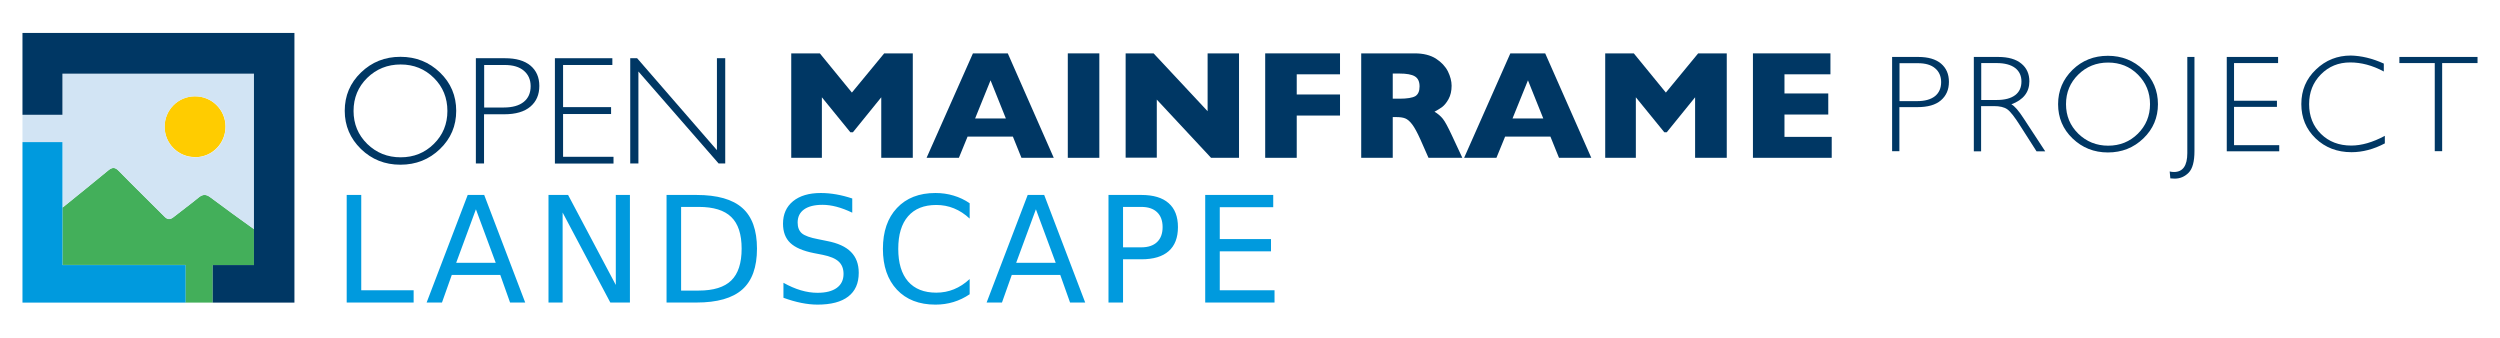
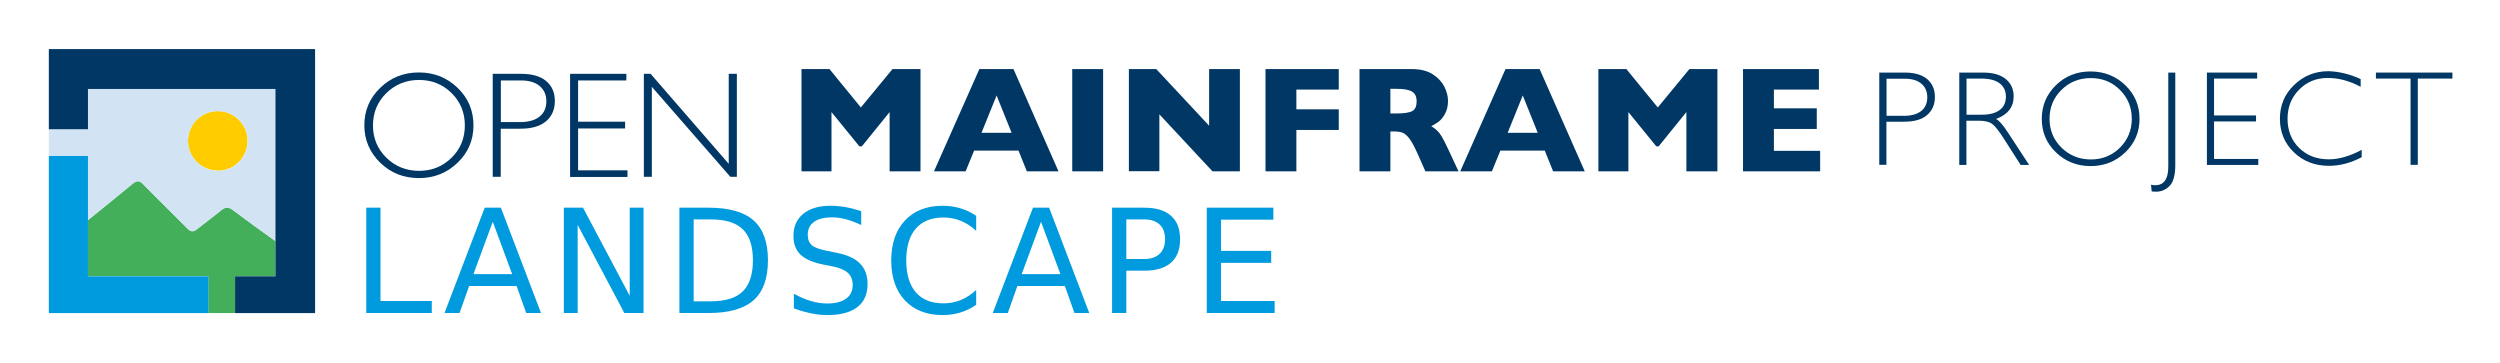
- <svg xmlns="http://www.w3.org/2000/svg" xml:space="preserve" style="enable-background:new 0 0 1958 264.6;" viewBox="0 0 1958 264.6" y="0px" x="0px" id="Layer_1" version="1.1">
-   <defs id="defs57" />
-   <style id="style10" type="text/css">
- 	.st0{fill:#43AF5A;}
- 	.st1{fill:#FFCC00;}
- 	.st2{fill:#D2E4F4;}
- 	.st3{fill:#009ADE;}
- 	.st4{fill:#003764;}
- 	.st5{font-family:'GillSans-Light';}
- 	.st6{font-size:115.578px;}
- 	.st7{letter-spacing:6;}
- </style>
+ <svg xmlns="http://www.w3.org/2000/svg" role="img" viewBox="-21.46 -13.46 1999.92 289.92">
+   <style>svg {enable-background:new 0 0 1958 264.6}</style>
+   <style id="style10" type="text/css">.st3{fill:#009ade}.st4{fill:#003764}</style>
  <g id="g52">
-     <path id="path14" d="M166.6,207.6h32.3v-28.2c-11.4-8.2-22.8-16.4-34-24.8c-3.4-2.6-6-2.7-9.4,0.1c-6.4,5.3-13.1,10.1-19.6,15.3   c-2.7,2.1-4.7,2.1-7.2-0.5c-11.8-11.9-23.9-23.6-35.6-35.6c-2.9-3.1-5.1-3.1-8.3-0.5c-11.9,9.8-23.9,19.5-35.9,29.2v44.9h96.3V237   h21.4L166.6,207.6L166.6,207.6z" class="st0" />
-     <path id="path16" d="M153,123.1c13.2-0.1,23.7-10.9,23.6-24.1s-10.9-23.7-24.1-23.6c-13.1,0.1-23.6,10.8-23.6,23.8   c0,13.2,10.7,23.8,23.8,23.8C152.8,123.1,152.9,123.1,153,123.1z" class="st1" />
-     <path id="path18" d="M48.9,111.3v51.4c12-9.7,24-19.4,35.9-29.2c3.2-2.6,5.3-2.6,8.3,0.5c11.7,12,23.8,23.7,35.6,35.6   c2.5,2.6,4.5,2.6,7.2,0.5c6.5-5.2,13.2-10,19.6-15.3c3.4-2.8,6-2.7,9.4-0.1c11.2,8.4,22.5,16.6,34,24.8V57.7h-150v32.1H17.6v21.4   L48.9,111.3L48.9,111.3z M152.9,75.5c13-0.1,23.7,10.3,23.8,23.3v0l0,0c0,0.2,0,0.4,0,0.6c0,13.2-10.7,23.9-23.9,23.8   c-13.2,0-23.9-10.7-23.8-23.9c0,0,0,0,0,0v0l0,0c-0.1-13.1,10.4-23.7,23.4-23.8l0,0l0,0C152.5,75.5,152.7,75.5,152.9,75.5z" class="st2" />
+     <path id="path14" fill="#43af5a" d="M166.6,207.6h32.3v-28.2c-11.4-8.2-22.8-16.4-34-24.8c-3.4-2.6-6-2.7-9.4,0.1c-6.4,5.3-13.1,10.1-19.6,15.3 c-2.7,2.1-4.7,2.1-7.2-0.5c-11.8-11.9-23.9-23.6-35.6-35.6c-2.9-3.1-5.1-3.1-8.3-0.5c-11.9,9.8-23.9,19.5-35.9,29.2v44.9h96.3V237 h21.4L166.6,207.6L166.6,207.6z" />
+     <path id="path16" fill="#fc0" d="M153,123.1c13.2-0.1,23.7-10.9,23.6-24.1s-10.9-23.7-24.1-23.6c-13.1,0.1-23.6,10.8-23.6,23.8 c0,13.2,10.7,23.8,23.8,23.8C152.8,123.1,152.9,123.1,153,123.1z" />
+     <path id="path18" fill="#d2e4f4" d="M48.9,111.3v51.4c12-9.7,24-19.4,35.9-29.2c3.2-2.6,5.3-2.6,8.3,0.5c11.7,12,23.8,23.7,35.6,35.6 c2.5,2.6,4.5,2.6,7.2,0.5c6.5-5.2,13.2-10,19.6-15.3c3.4-2.8,6-2.7,9.4-0.1c11.2,8.4,22.5,16.6,34,24.8V57.7h-150v32.1H17.6v21.4 L48.9,111.3L48.9,111.3z M152.9,75.5c13-0.1,23.7,10.3,23.8,23.3v0l0,0c0,0.2,0,0.4,0,0.6c0,13.2-10.7,23.9-23.9,23.8 c-13.2,0-23.9-10.7-23.8-23.9c0,0,0,0,0,0v0l0,0c-0.1-13.1,10.4-23.7,23.4-23.8l0,0l0,0C152.5,75.5,152.7,75.5,152.9,75.5z" />
    <path id="path20" d="M145.2,207.6H48.9v-96.3H17.6V237h127.7V207.6z" class="st3" />
    <path id="path22" d="M17.6,34.7v55.2h31.3V57.7h150v149.9h-32.3V237h64V25.8h-213V34.7z" class="st4" />
    <g id="g48">
      <g id="XMLID_184_">
-         <path d="M1482,44.6h20.3c7.8,0,13.7,1.7,17.9,5.2c4.1,3.5,6.2,8.2,6.2,14.3c0,6.1-2.1,10.9-6.3,14.5     c-4.2,3.6-10.3,5.3-18.4,5.3h-14.1v34.5h-5.7V44.6z M1487.7,49.4v29.8h13.7c6.2,0,10.8-1.3,14.1-3.9c3.2-2.6,4.8-6.3,4.8-11     c0-4.5-1.6-8.2-4.7-10.8c-3.1-2.7-7.6-4-13.5-4H1487.7z" class="st4" id="XMLID_199_" />
-         <path d="M1546,44.6h18.9c7.9,0,14,1.7,18.2,5.2c4.2,3.4,6.3,8.1,6.3,13.9c0,8.5-4.7,14.5-14.1,18     c2.4,1.2,5.7,4.9,9.8,11.3l16.7,25.5h-6.8l-12.9-20.2c-4.3-6.8-7.6-11-10-12.7c-2.4-1.7-5.9-2.5-10.5-2.5h-10v35.4h-5.7V44.6z      M1551.7,49.4v28.9h12.3c6.2,0,11-1.3,14.3-3.8c3.3-2.5,4.9-6.1,4.9-10.7c0-4.5-1.7-8.1-5-10.6c-3.3-2.5-8.2-3.8-14.4-3.8H1551.7     z" class="st4" id="XMLID_196_" />
-         <path d="M1650.9,43.7c10.9,0,20.2,3.7,27.8,11c7.6,7.3,11.4,16.3,11.4,26.9     c0,10.5-3.8,19.5-11.4,26.8c-7.6,7.3-16.8,11-27.8,11c-10.9,0-20.1-3.7-27.7-11c-7.6-7.3-11.3-16.3-11.3-26.8     c0-10.6,3.8-19.5,11.3-26.9C1630.8,47.3,1640,43.7,1650.9,43.7z M1651.1,114.1c9.2,0,16.9-3.1,23.3-9.4c6.3-6.3,9.5-14,9.5-23.1     c0-9.2-3.2-16.9-9.5-23.2c-6.3-6.3-14.1-9.4-23.3-9.4c-9.2,0-17,3.1-23.4,9.4c-6.4,6.3-9.6,14-9.6,23.2c0,9.1,3.2,16.8,9.6,23.1     C1634.1,110.9,1641.9,114.1,1651.1,114.1z" class="st4" id="XMLID_193_" />
-         <path d="M1718.7,44.6v73.8c0,8.1-1.5,13.8-4.6,16.9c-3.1,3.1-6.7,4.6-10.9,4.6c-1,0-2.1-0.1-3.4-0.2     l-0.5-5.4c1.2,0.3,2.3,0.4,3.4,0.4c6.9,0,10.4-4.9,10.4-14.8V44.6H1718.7z" class="st4" id="XMLID_191_" />
-         <path d="M1784.2,44.6v4.8h-34.5v29.5h33.6v4.8h-33.6v30h35.4v4.8H1744V44.6H1784.2z" class="st4" id="XMLID_189_" />
-         <path d="M1867,49.8v6.2c-8.9-4.8-17.7-7.1-26.3-7.1c-9.2,0-16.8,3.1-23,9.4s-9.2,14-9.2,23.3     c0,9.4,3.1,17.2,9.3,23.3c6.2,6.1,14.1,9.1,23.7,9.1c8,0,16.8-2.5,26.3-7.6v5.9c-8.7,4.6-17.5,6.9-26.1,6.9     c-11.2,0-20.6-3.6-28.1-10.8c-7.5-7.2-11.2-16.2-11.2-26.9c0-10.8,3.8-19.8,11.5-27.1c7.6-7.3,16.7-10.9,27.3-10.9     C1849.4,43.7,1858,45.7,1867,49.8z" class="st4" id="XMLID_187_" />
-         <path d="M1940.4,44.6v4.8h-27.7v69h-5.8v-69h-27.7v-4.8H1940.4z" class="st4" id="XMLID_185_" />
+         <path id="XMLID_199_" d="M1482,44.6h20.3c7.8,0,13.7,1.7,17.9,5.2c4.1,3.5,6.2,8.2,6.2,14.3c0,6.1-2.1,10.9-6.3,14.5 c-4.2,3.6-10.3,5.3-18.4,5.3h-14.1v34.5h-5.7V44.6z M1487.7,49.4v29.8h13.7c6.2,0,10.8-1.3,14.1-3.9c3.2-2.6,4.8-6.3,4.8-11 c0-4.5-1.6-8.2-4.7-10.8c-3.1-2.7-7.6-4-13.5-4H1487.7z" class="st4" />
+         <path id="XMLID_196_" d="M1546,44.6h18.9c7.9,0,14,1.7,18.2,5.2c4.2,3.4,6.3,8.1,6.3,13.9c0,8.5-4.7,14.5-14.1,18 c2.4,1.2,5.7,4.9,9.8,11.3l16.7,25.5h-6.8l-12.9-20.2c-4.3-6.8-7.6-11-10-12.7c-2.4-1.7-5.9-2.5-10.5-2.5h-10v35.4h-5.7V44.6z M1551.7,49.4v28.9h12.3c6.2,0,11-1.3,14.3-3.8c3.3-2.5,4.9-6.1,4.9-10.7c0-4.5-1.7-8.1-5-10.6c-3.3-2.5-8.2-3.8-14.4-3.8H1551.7 z" class="st4" />
+         <path id="XMLID_193_" d="M1650.9,43.7c10.9,0,20.2,3.7,27.8,11c7.6,7.3,11.4,16.3,11.4,26.9 c0,10.5-3.8,19.5-11.4,26.8c-7.6,7.3-16.8,11-27.8,11c-10.9,0-20.1-3.7-27.7-11c-7.6-7.3-11.3-16.3-11.3-26.8 c0-10.6,3.8-19.5,11.3-26.9C1630.8,47.3,1640,43.7,1650.9,43.7z M1651.1,114.1c9.2,0,16.9-3.1,23.3-9.4c6.3-6.3,9.5-14,9.5-23.1 c0-9.2-3.2-16.9-9.5-23.2c-6.3-6.3-14.1-9.4-23.3-9.4c-9.2,0-17,3.1-23.4,9.4c-6.4,6.3-9.6,14-9.6,23.2c0,9.1,3.2,16.8,9.6,23.1 C1634.1,110.9,1641.9,114.1,1651.1,114.1z" class="st4" />
+         <path id="XMLID_191_" d="M1718.7,44.6v73.8c0,8.1-1.5,13.8-4.6,16.9c-3.1,3.1-6.7,4.6-10.9,4.6c-1,0-2.1-0.1-3.4-0.2 l-0.5-5.4c1.2,0.3,2.3,0.4,3.4,0.4c6.9,0,10.4-4.9,10.4-14.8V44.6H1718.7z" class="st4" />
+         <path id="XMLID_189_" d="M1784.2,44.6v4.8h-34.5v29.5h33.6v4.8h-33.6v30h35.4v4.8H1744V44.6H1784.2z" class="st4" />
+         <path id="XMLID_187_" d="M1867,49.8v6.2c-8.9-4.8-17.7-7.1-26.3-7.1c-9.2,0-16.8,3.1-23,9.4s-9.2,14-9.2,23.3 c0,9.4,3.1,17.2,9.3,23.3c6.2,6.1,14.1,9.1,23.7,9.1c8,0,16.8-2.5,26.3-7.6v5.9c-8.7,4.6-17.5,6.9-26.1,6.9 c-11.2,0-20.6-3.6-28.1-10.8c-7.5-7.2-11.2-16.2-11.2-26.9c0-10.8,3.8-19.8,11.5-27.1c7.6-7.3,16.7-10.9,27.3-10.9 C1849.4,43.7,1858,45.7,1867,49.8z" class="st4" />
+         <path id="XMLID_185_" d="M1940.4,44.6v4.8h-27.7v69h-5.8v-69h-27.7v-4.8H1940.4z" class="st4" />
      </g>
      <g id="XMLID_162_">
-         <path d="M714.9,123.6h-24.7V76.2L668,103.6H666l-22.3-27.4v47.4h-24V41.8h22.4l25.1,30.7l25.3-30.7     h22.4V123.6z" class="st4" id="XMLID_182_" />
-         <path d="M825.3,123.6h-25.3l-6.7-16.6h-35.5l-6.8,16.6h-25.3L762,41.8h27.3L825.3,123.6z      M787.8,92.8l-12-29.9l-12.1,29.9H787.8z" class="st4" id="XMLID_179_" />
-         <path d="M861,123.6h-24.7V41.8H861V123.6z" class="st4" id="XMLID_177_" />
-         <path d="M970.4,123.6h-21.9L906,78v45.5h-24.4V41.8h21.9l42.3,45.3V41.8h24.6V123.6z" class="st4" id="XMLID_175_" />
-         <path d="M1049.5,90.5h-33.9v33.1h-24.7V41.8h58.6v16.4h-33.9V74h33.9V90.5z" class="st4" id="XMLID_173_" />
-         <path d="M1145.3,123.6h-26.5l-6.4-14.5c-2.4-5.3-4.5-9.2-6.4-11.7c-1.9-2.5-3.7-4-5.5-4.7     c-1.8-0.7-4.1-1-6.9-1h-2.8v31.9h-24.7V41.8h41.9c6.8,0,12.3,1.4,16.6,4.1c4.3,2.8,7.4,6.1,9.4,10c1.9,3.9,2.9,7.7,2.9,11.2     c0,4.1-0.8,7.6-2.4,10.5c-1.6,2.9-3.3,4.9-5,6.2c-1.8,1.3-3.8,2.5-6,3.7c2.6,1.5,4.8,3.4,6.5,5.5c1.7,2.1,4,6.4,7,12.8     L1145.3,123.6z M1111.8,67.7c0-3.8-1.2-6.4-3.7-7.9c-2.5-1.5-6.5-2.2-12.1-2.2h-5.2v19.7h5.3c6,0,10.1-0.7,12.4-2     C1110.7,73.9,1111.8,71.4,1111.8,67.7z" class="st4" id="XMLID_170_" />
-         <path d="M1246.3,123.6h-25.3l-6.7-16.6h-35.5l-6.8,16.6h-25.3l36.2-81.8h27.3L1246.3,123.6z      M1208.7,92.8l-12-29.9l-12.1,29.9H1208.7z" class="st4" id="XMLID_167_" />
-         <path d="M1352.3,123.6h-24.7V76.2l-22.2,27.4h-1.9l-22.3-27.4v47.4h-24V41.8h22.4l25.1,30.7     l25.3-30.7h22.4V123.6z" class="st4" id="XMLID_165_" />
-         <path d="M1434.6,123.6h-61.7V41.8h60.7v16.4h-36v15h34.3v16.5h-34.3v17.5h37V123.6z" class="st4" id="XMLID_163_" />
+         <path id="XMLID_182_" d="M714.9,123.6h-24.7V76.2L668,103.6H666l-22.3-27.4v47.4h-24V41.8h22.4l25.1,30.7l25.3-30.7 h22.4V123.6z" class="st4" />
+         <path id="XMLID_179_" d="M825.3,123.6h-25.3l-6.7-16.6h-35.5l-6.8,16.6h-25.3L762,41.8h27.3L825.3,123.6z M787.8,92.8l-12-29.9l-12.1,29.9H787.8z" class="st4" />
+         <path id="XMLID_177_" d="M861,123.6h-24.7V41.8H861V123.6z" class="st4" />
+         <path id="XMLID_175_" d="M970.4,123.6h-21.9L906,78v45.5h-24.4V41.8h21.9l42.3,45.3V41.8h24.6V123.6z" class="st4" />
+         <path id="XMLID_173_" d="M1049.5,90.5h-33.9v33.1h-24.7V41.8h58.6v16.4h-33.9V74h33.9V90.5z" class="st4" />
+         <path id="XMLID_170_" d="M1145.3,123.6h-26.5l-6.4-14.5c-2.4-5.3-4.5-9.2-6.4-11.7c-1.9-2.5-3.7-4-5.5-4.7 c-1.8-0.7-4.1-1-6.9-1h-2.8v31.9h-24.7V41.8h41.9c6.8,0,12.3,1.4,16.6,4.1c4.3,2.8,7.4,6.1,9.4,10c1.9,3.9,2.9,7.7,2.9,11.2 c0,4.1-0.8,7.6-2.4,10.5c-1.6,2.9-3.3,4.9-5,6.2c-1.8,1.3-3.8,2.5-6,3.7c2.6,1.5,4.8,3.4,6.5,5.5c1.7,2.1,4,6.4,7,12.8 L1145.3,123.6z M1111.8,67.7c0-3.8-1.2-6.4-3.7-7.9c-2.5-1.5-6.5-2.2-12.1-2.2h-5.2v19.7h5.3c6,0,10.1-0.7,12.4-2 C1110.7,73.9,1111.8,71.4,1111.8,67.7z" class="st4" />
+         <path id="XMLID_167_" d="M1246.3,123.6h-25.3l-6.7-16.6h-35.5l-6.8,16.6h-25.3l36.2-81.8h27.3L1246.3,123.6z M1208.7,92.8l-12-29.9l-12.1,29.9H1208.7z" class="st4" />
+         <path id="XMLID_165_" d="M1352.3,123.6h-24.7V76.2l-22.2,27.4h-1.9l-22.3-27.4v47.4h-24V41.8h22.4l25.1,30.7 l25.3-30.7h22.4V123.6z" class="st4" />
+         <path id="XMLID_163_" d="M1434.6,123.6h-61.7V41.8h60.7v16.4h-36v15h34.3v16.5h-34.3v17.5h37V123.6z" class="st4" />
      </g>
      <g id="g46">
-         <path d="M313.6,44.5c12.2,0,22.5,4.1,31,12.3c8.5,8.2,12.7,18.2,12.7,30c0,11.8-4.2,21.7-12.7,29.9     c-8.5,8.2-18.8,12.3-31,12.3c-12.2,0-22.4-4.1-30.9-12.3c-8.4-8.2-12.7-18.2-12.7-29.9c0-11.8,4.2-21.8,12.7-30     C291.2,48.6,301.4,44.5,313.6,44.5z M313.8,123.2c10.3,0,18.9-3.5,26-10.5c7.1-7,10.6-15.6,10.6-25.8c0-10.2-3.5-18.9-10.6-25.9     c-7.1-7-15.7-10.5-26-10.5c-10.3,0-19,3.5-26.2,10.5c-7.1,7-10.7,15.6-10.7,25.9c0,10.2,3.6,18.8,10.7,25.8     C294.8,119.7,303.5,123.2,313.8,123.2z" class="st4" id="XMLID_159_" />
-         <path d="M372.8,45.6h22.7c8.7,0,15.3,1.9,20,5.8c4.6,3.9,6.9,9.2,6.9,15.9c0,6.8-2.3,12.2-7,16.2     c-4.7,4-11.5,6-20.5,6h-15.8V128h-6.4V45.6z M379.2,50.9v33.3h15.3c6.9,0,12.1-1.5,15.7-4.4c3.6-2.9,5.4-7,5.4-12.3     c0-5.1-1.8-9.1-5.3-12.1c-3.5-3-8.5-4.5-15-4.5H379.2z" class="st4" id="XMLID_156_" />
-         <path d="M479.6,45.6v5.3H441v33h37.6v5.4H441v33.5h39.5v5.3h-45.9V45.6H479.6z" class="st4" id="XMLID_154_" />
-         <path d="M568,45.6V128h-5.2L500,56v72h-6.4V45.6h5.4l62.5,72v-72H568z" class="st4" id="XMLID_152_" />
+         <path id="XMLID_159_" d="M313.6,44.5c12.2,0,22.5,4.1,31,12.3c8.5,8.2,12.7,18.2,12.7,30c0,11.8-4.2,21.7-12.7,29.9 c-8.5,8.2-18.8,12.3-31,12.3c-12.2,0-22.4-4.1-30.9-12.3c-8.4-8.2-12.7-18.2-12.7-29.9c0-11.8,4.2-21.8,12.7-30 C291.2,48.6,301.4,44.5,313.6,44.5z M313.8,123.2c10.3,0,18.9-3.5,26-10.5c7.1-7,10.6-15.6,10.6-25.8c0-10.2-3.5-18.9-10.6-25.9 c-7.1-7-15.7-10.5-26-10.5c-10.3,0-19,3.5-26.2,10.5c-7.1,7-10.7,15.6-10.7,25.9c0,10.2,3.6,18.8,10.7,25.8 C294.8,119.7,303.5,123.2,313.8,123.2z" class="st4" />
+         <path id="XMLID_156_" d="M372.8,45.6h22.7c8.7,0,15.3,1.9,20,5.8c4.6,3.9,6.9,9.2,6.9,15.9c0,6.8-2.3,12.2-7,16.2 c-4.7,4-11.5,6-20.5,6h-15.8V128h-6.4V45.6z M379.2,50.9v33.3h15.3c6.9,0,12.1-1.5,15.7-4.4c3.6-2.9,5.4-7,5.4-12.3 c0-5.1-1.8-9.1-5.3-12.1c-3.5-3-8.5-4.5-15-4.5H379.2z" class="st4" />
+         <path id="XMLID_154_" d="M479.6,45.6v5.3H441v33h37.6v5.4H441v33.5h39.5v5.3h-45.9V45.6H479.6z" class="st4" />
+         <path id="XMLID_152_" d="M568,45.6V128h-5.2L500,56v72h-6.4V45.6h5.4l62.5,72v-72H568z" class="st4" />
      </g>
    </g>
-     <g class="st3 st5 st6 st7" style="font-size:115.577px;font-family:GillSans-Light;letter-spacing:6;fill:#009ade" id="text50" transform="matrix(1 0 0 1 260.1891 236.9424)" aria-label="LANDSCAPE">
-       <path d="m 382.641,-85.779 c -9.218,0 -16.461,2.145 -21.729,6.434 -5.23,4.289 -7.844,10.158 -7.844,17.607 0,6.434 1.899,11.455 5.699,15.066 3.8,3.612 9.952,6.264 18.455,7.957 l 6.941,1.355 c 5.794,1.166 9.952,2.915 12.473,5.248 2.558,2.333 3.836,5.569 3.836,9.707 0,4.74 -1.768,8.389 -5.305,10.947 -3.537,2.558 -8.558,3.838 -15.066,3.838 -4.289,0 -8.654,-0.658 -13.094,-1.975 -4.439,-1.317 -8.974,-3.273 -13.602,-5.869 v 11.738 c 4.816,1.768 9.462,3.103 13.939,4.006 4.515,0.903 8.768,1.355 12.756,1.355 10.572,0 18.586,-2.107 24.041,-6.32 5.493,-4.214 8.238,-10.402 8.238,-18.566 0,-6.847 -2.032,-12.304 -6.096,-16.367 -4.026,-4.101 -10.288,-6.96 -18.791,-8.578 l -6.885,-1.41 c -6.245,-1.166 -10.498,-2.691 -12.756,-4.572 -2.22,-1.919 -3.328,-4.74 -3.328,-8.465 0,-4.439 1.673,-7.864 5.021,-10.271 3.386,-2.408 8.183,-3.611 14.391,-3.611 3.574,0 7.282,0.508 11.119,1.523 3.838,1.016 7.919,2.56 12.246,4.629 v -11.117 c -4.289,-1.43 -8.485,-2.502 -12.586,-3.217 -4.101,-0.715 -8.126,-1.072 -12.076,-1.072 z m 89.805,0 c -12.754,0 -22.8,3.913 -30.137,11.738 -7.336,7.788 -11.004,18.454 -11.004,31.998 0,13.507 3.667,24.172 11.004,31.998 7.336,7.788 17.383,11.682 30.137,11.682 4.966,0 9.668,-0.677 14.107,-2.031 4.477,-1.354 8.711,-3.387 12.699,-6.096 V -18.398 c -3.838,3.574 -7.938,6.245 -12.303,8.014 -4.327,1.768 -8.935,2.652 -13.826,2.652 -9.631,0 -17.006,-2.934 -22.123,-8.803 -5.117,-5.907 -7.676,-14.409 -7.676,-25.508 0,-11.136 2.559,-19.641 7.676,-25.51 5.117,-5.907 12.492,-8.859 22.123,-8.859 4.891,0 9.5,0.884 13.826,2.652 4.364,1.768 8.465,4.439 12.303,8.014 v -12.02 c -3.913,-2.671 -8.109,-4.666 -12.586,-5.982 -4.439,-1.354 -9.179,-2.031 -14.221,-2.031 z M 11.344,-84.256 V 0 H 63.771 V -9.594 H 22.742 v -74.662 z m 94.771,0 L 73.947,0 h 12.02 l 7.676,-21.615 H 131.623 L 139.299,0 h 11.85 l -32.111,-84.256 z m 63.279,0 V 0 h 11.062 V -70.486 L 217.816,0 h 15.35 v -84.256 h -11.061 v 70.486 l -37.359,-70.486 z m 92.459,0 V 0 h 23.42 c 16.253,0 28.218,-3.405 35.893,-10.215 7.675,-6.81 11.512,-17.476 11.512,-31.998 0,-14.447 -3.82,-25.056 -11.457,-31.828 -7.637,-6.81 -19.619,-10.215 -35.947,-10.215 z m 282.846,0 L 512.531,0 h 12.021 l 7.674,-21.615 h 37.98 L 577.883,0 h 11.852 l -32.111,-84.256 z m 63.281,0 V 0 h 11.398 v -33.861 h 14.336 c 9.443,0 16.571,-2.126 21.387,-6.377 4.853,-4.251 7.281,-10.533 7.281,-18.848 0,-8.239 -2.428,-14.485 -7.281,-18.736 -4.816,-4.289 -11.943,-6.434 -21.387,-6.434 z m 75.752,0 V 0 h 54.291 V -9.594 H 695.133 V -40.125 h 40.125 v -9.594 h -40.125 v -24.943 h 41.873 v -9.594 z m -410.48,9.367 h 13.77 c 11.625,0 20.13,2.633 25.51,7.9 5.418,5.23 8.127,13.489 8.127,24.775 0,11.362 -2.709,19.676 -8.127,24.943 -5.38,5.267 -13.884,7.902 -25.51,7.902 h -13.77 z m 346.127,0 h 14.336 c 5.305,0 9.404,1.373 12.301,4.119 2.897,2.746 4.346,6.642 4.346,11.684 0,5.079 -1.449,8.992 -4.346,11.738 -2.897,2.746 -6.996,4.119 -12.301,4.119 h -14.336 z m -506.83,1.863 15.52,41.93 H 97.086 Z m 438.584,0 15.52,41.93 h -30.982 z" style="font-size:115.577px;font-family:GillSans-Light;letter-spacing:6;fill:#009ade" id="path77" />
+     <g id="text50" fill="#009ade" class="st3" transform="translate(260.19 236.942)">
+       <path id="path77" fill="#009ade" d="m 382.641,-85.779 c -9.218,0 -16.461,2.145 -21.729,6.434 -5.23,4.289 -7.844,10.158 -7.844,17.607 0,6.434 1.899,11.455 5.699,15.066 3.8,3.612 9.952,6.264 18.455,7.957 l 6.941,1.355 c 5.794,1.166 9.952,2.915 12.473,5.248 2.558,2.333 3.836,5.569 3.836,9.707 0,4.74 -1.768,8.389 -5.305,10.947 -3.537,2.558 -8.558,3.838 -15.066,3.838 -4.289,0 -8.654,-0.658 -13.094,-1.975 -4.439,-1.317 -8.974,-3.273 -13.602,-5.869 v 11.738 c 4.816,1.768 9.462,3.103 13.939,4.006 4.515,0.903 8.768,1.355 12.756,1.355 10.572,0 18.586,-2.107 24.041,-6.32 5.493,-4.214 8.238,-10.402 8.238,-18.566 0,-6.847 -2.032,-12.304 -6.096,-16.367 -4.026,-4.101 -10.288,-6.96 -18.791,-8.578 l -6.885,-1.41 c -6.245,-1.166 -10.498,-2.691 -12.756,-4.572 -2.22,-1.919 -3.328,-4.74 -3.328,-8.465 0,-4.439 1.673,-7.864 5.021,-10.271 3.386,-2.408 8.183,-3.611 14.391,-3.611 3.574,0 7.282,0.508 11.119,1.523 3.838,1.016 7.919,2.56 12.246,4.629 v -11.117 c -4.289,-1.43 -8.485,-2.502 -12.586,-3.217 -4.101,-0.715 -8.126,-1.072 -12.076,-1.072 z m 89.805,0 c -12.754,0 -22.8,3.913 -30.137,11.738 -7.336,7.788 -11.004,18.454 -11.004,31.998 0,13.507 3.667,24.172 11.004,31.998 7.336,7.788 17.383,11.682 30.137,11.682 4.966,0 9.668,-0.677 14.107,-2.031 4.477,-1.354 8.711,-3.387 12.699,-6.096 V -18.398 c -3.838,3.574 -7.938,6.245 -12.303,8.014 -4.327,1.768 -8.935,2.652 -13.826,2.652 -9.631,0 -17.006,-2.934 -22.123,-8.803 -5.117,-5.907 -7.676,-14.409 -7.676,-25.508 0,-11.136 2.559,-19.641 7.676,-25.51 5.117,-5.907 12.492,-8.859 22.123,-8.859 4.891,0 9.5,0.884 13.826,2.652 4.364,1.768 8.465,4.439 12.303,8.014 v -12.02 c -3.913,-2.671 -8.109,-4.666 -12.586,-5.982 -4.439,-1.354 -9.179,-2.031 -14.221,-2.031 z M 11.344,-84.256 V 0 H 63.771 V -9.594 H 22.742 v -74.662 z m 94.771,0 L 73.947,0 h 12.02 l 7.676,-21.615 H 131.623 L 139.299,0 h 11.85 l -32.111,-84.256 z m 63.279,0 V 0 h 11.062 V -70.486 L 217.816,0 h 15.35 v -84.256 h -11.061 v 70.486 l -37.359,-70.486 z m 92.459,0 V 0 h 23.42 c 16.253,0 28.218,-3.405 35.893,-10.215 7.675,-6.81 11.512,-17.476 11.512,-31.998 0,-14.447 -3.82,-25.056 -11.457,-31.828 -7.637,-6.81 -19.619,-10.215 -35.947,-10.215 z m 282.846,0 L 512.531,0 h 12.021 l 7.674,-21.615 h 37.98 L 577.883,0 h 11.852 l -32.111,-84.256 z m 63.281,0 V 0 h 11.398 v -33.861 h 14.336 c 9.443,0 16.571,-2.126 21.387,-6.377 4.853,-4.251 7.281,-10.533 7.281,-18.848 0,-8.239 -2.428,-14.485 -7.281,-18.736 -4.816,-4.289 -11.943,-6.434 -21.387,-6.434 z m 75.752,0 V 0 h 54.291 V -9.594 H 695.133 V -40.125 h 40.125 v -9.594 h -40.125 v -24.943 h 41.873 v -9.594 z m -410.48,9.367 h 13.77 c 11.625,0 20.13,2.633 25.51,7.9 5.418,5.23 8.127,13.489 8.127,24.775 0,11.362 -2.709,19.676 -8.127,24.943 -5.38,5.267 -13.884,7.902 -25.51,7.902 h -13.77 z m 346.127,0 h 14.336 c 5.305,0 9.404,1.373 12.301,4.119 2.897,2.746 4.346,6.642 4.346,11.684 0,5.079 -1.449,8.992 -4.346,11.738 -2.897,2.746 -6.996,4.119 -12.301,4.119 h -14.336 z m -506.83,1.863 15.52,41.93 H 97.086 Z m 438.584,0 15.52,41.93 h -30.982 z" />
    </g>
  </g>
</svg>
